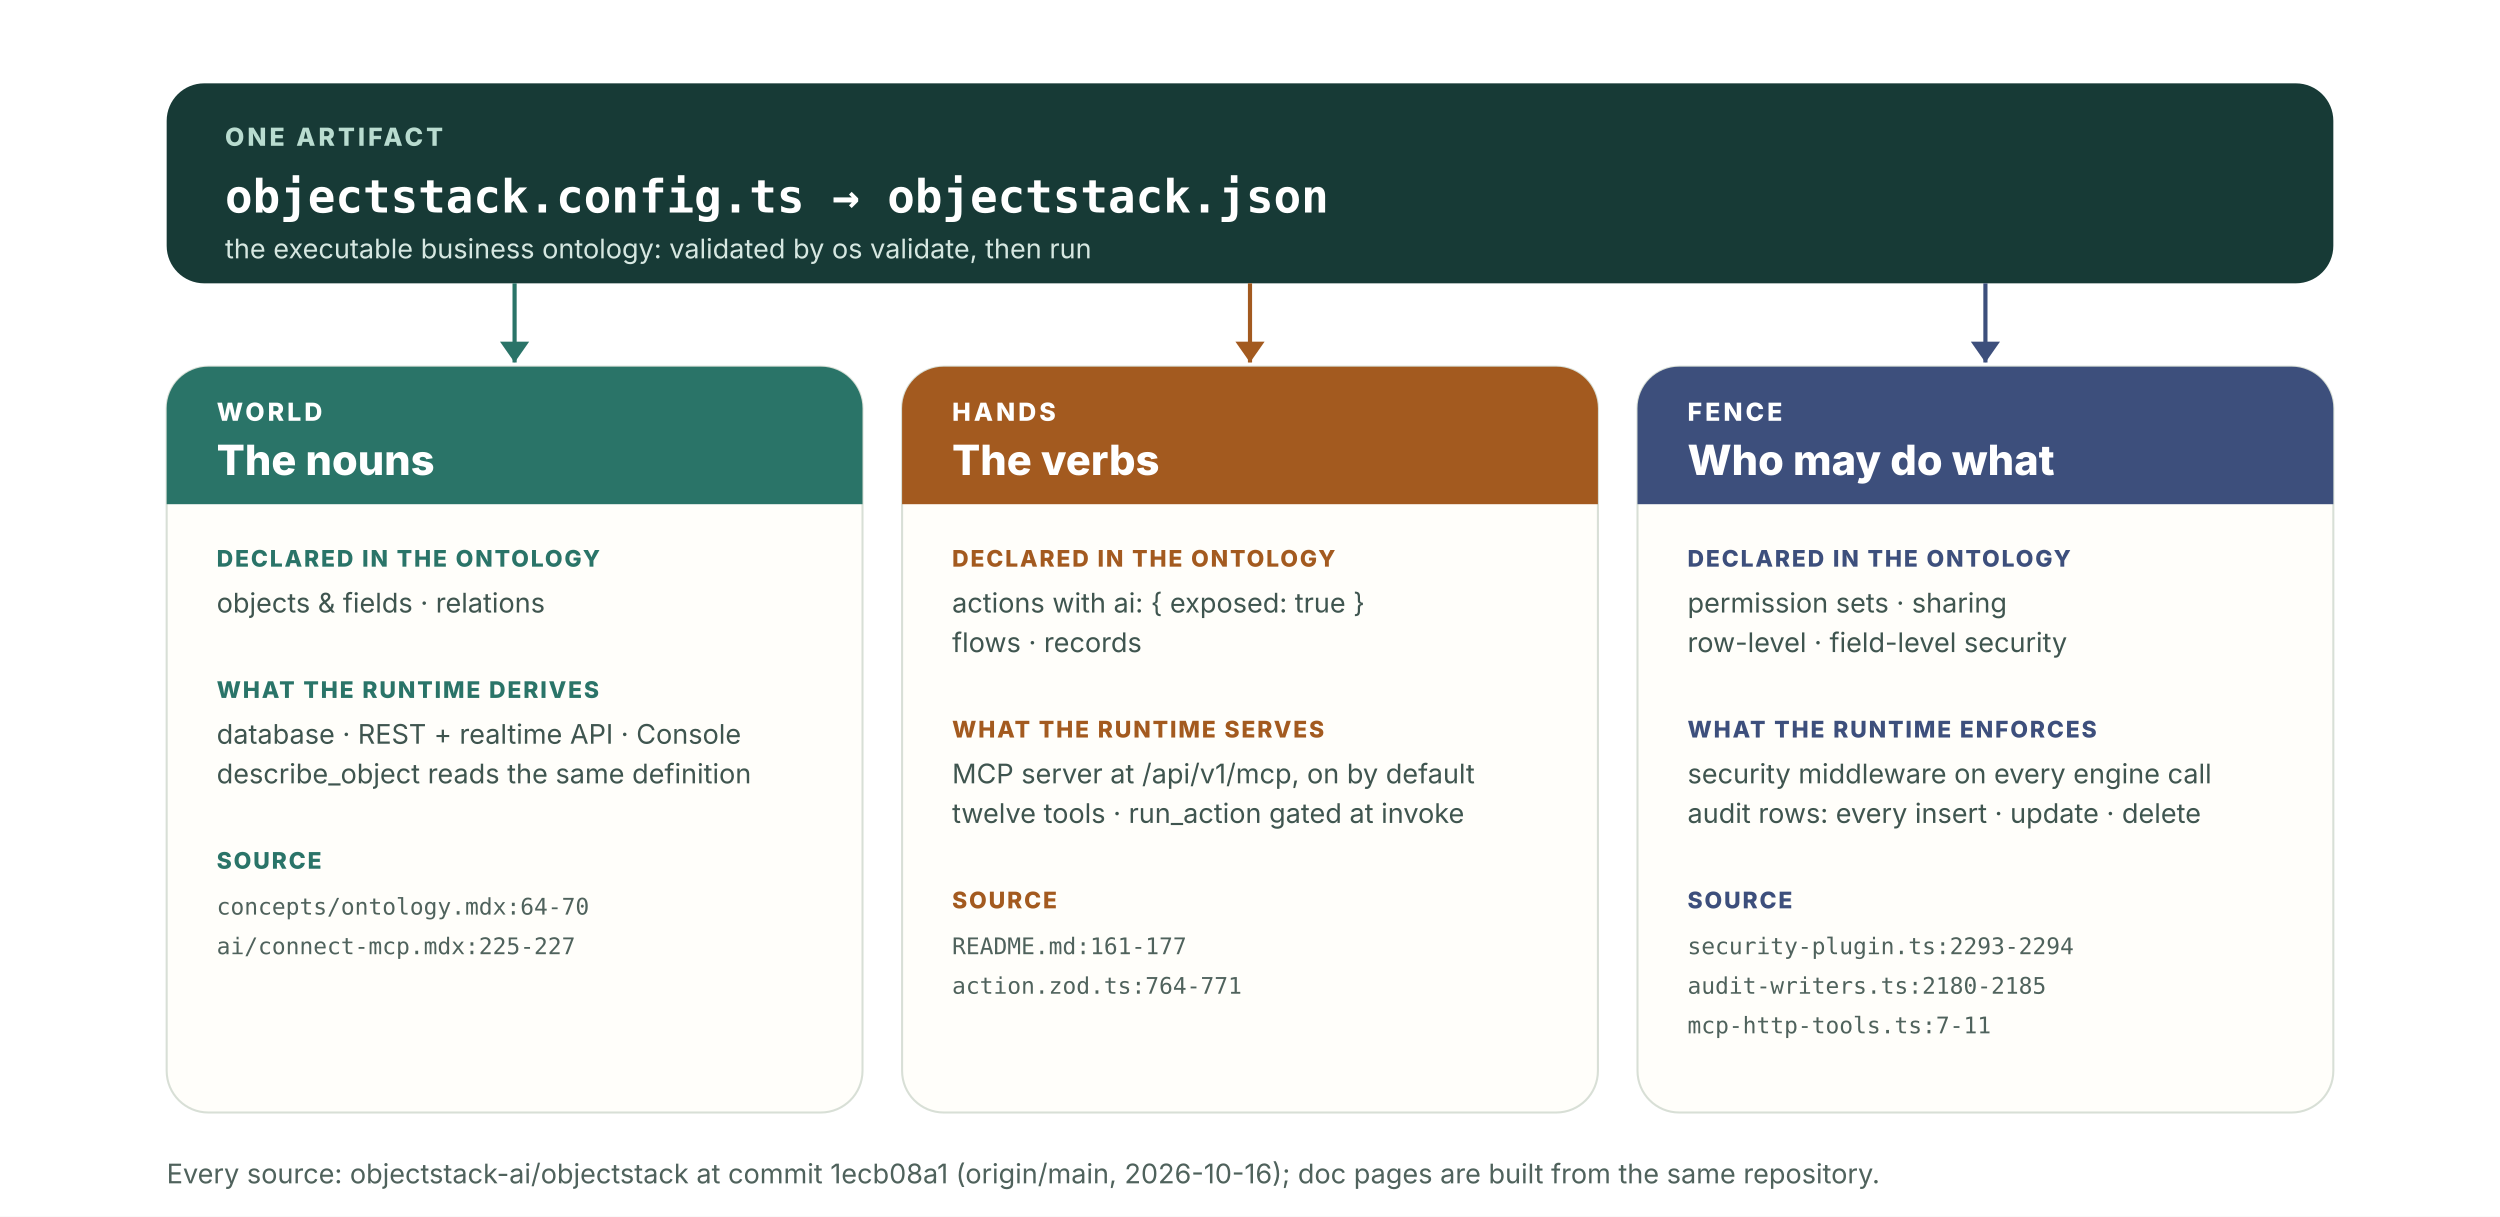
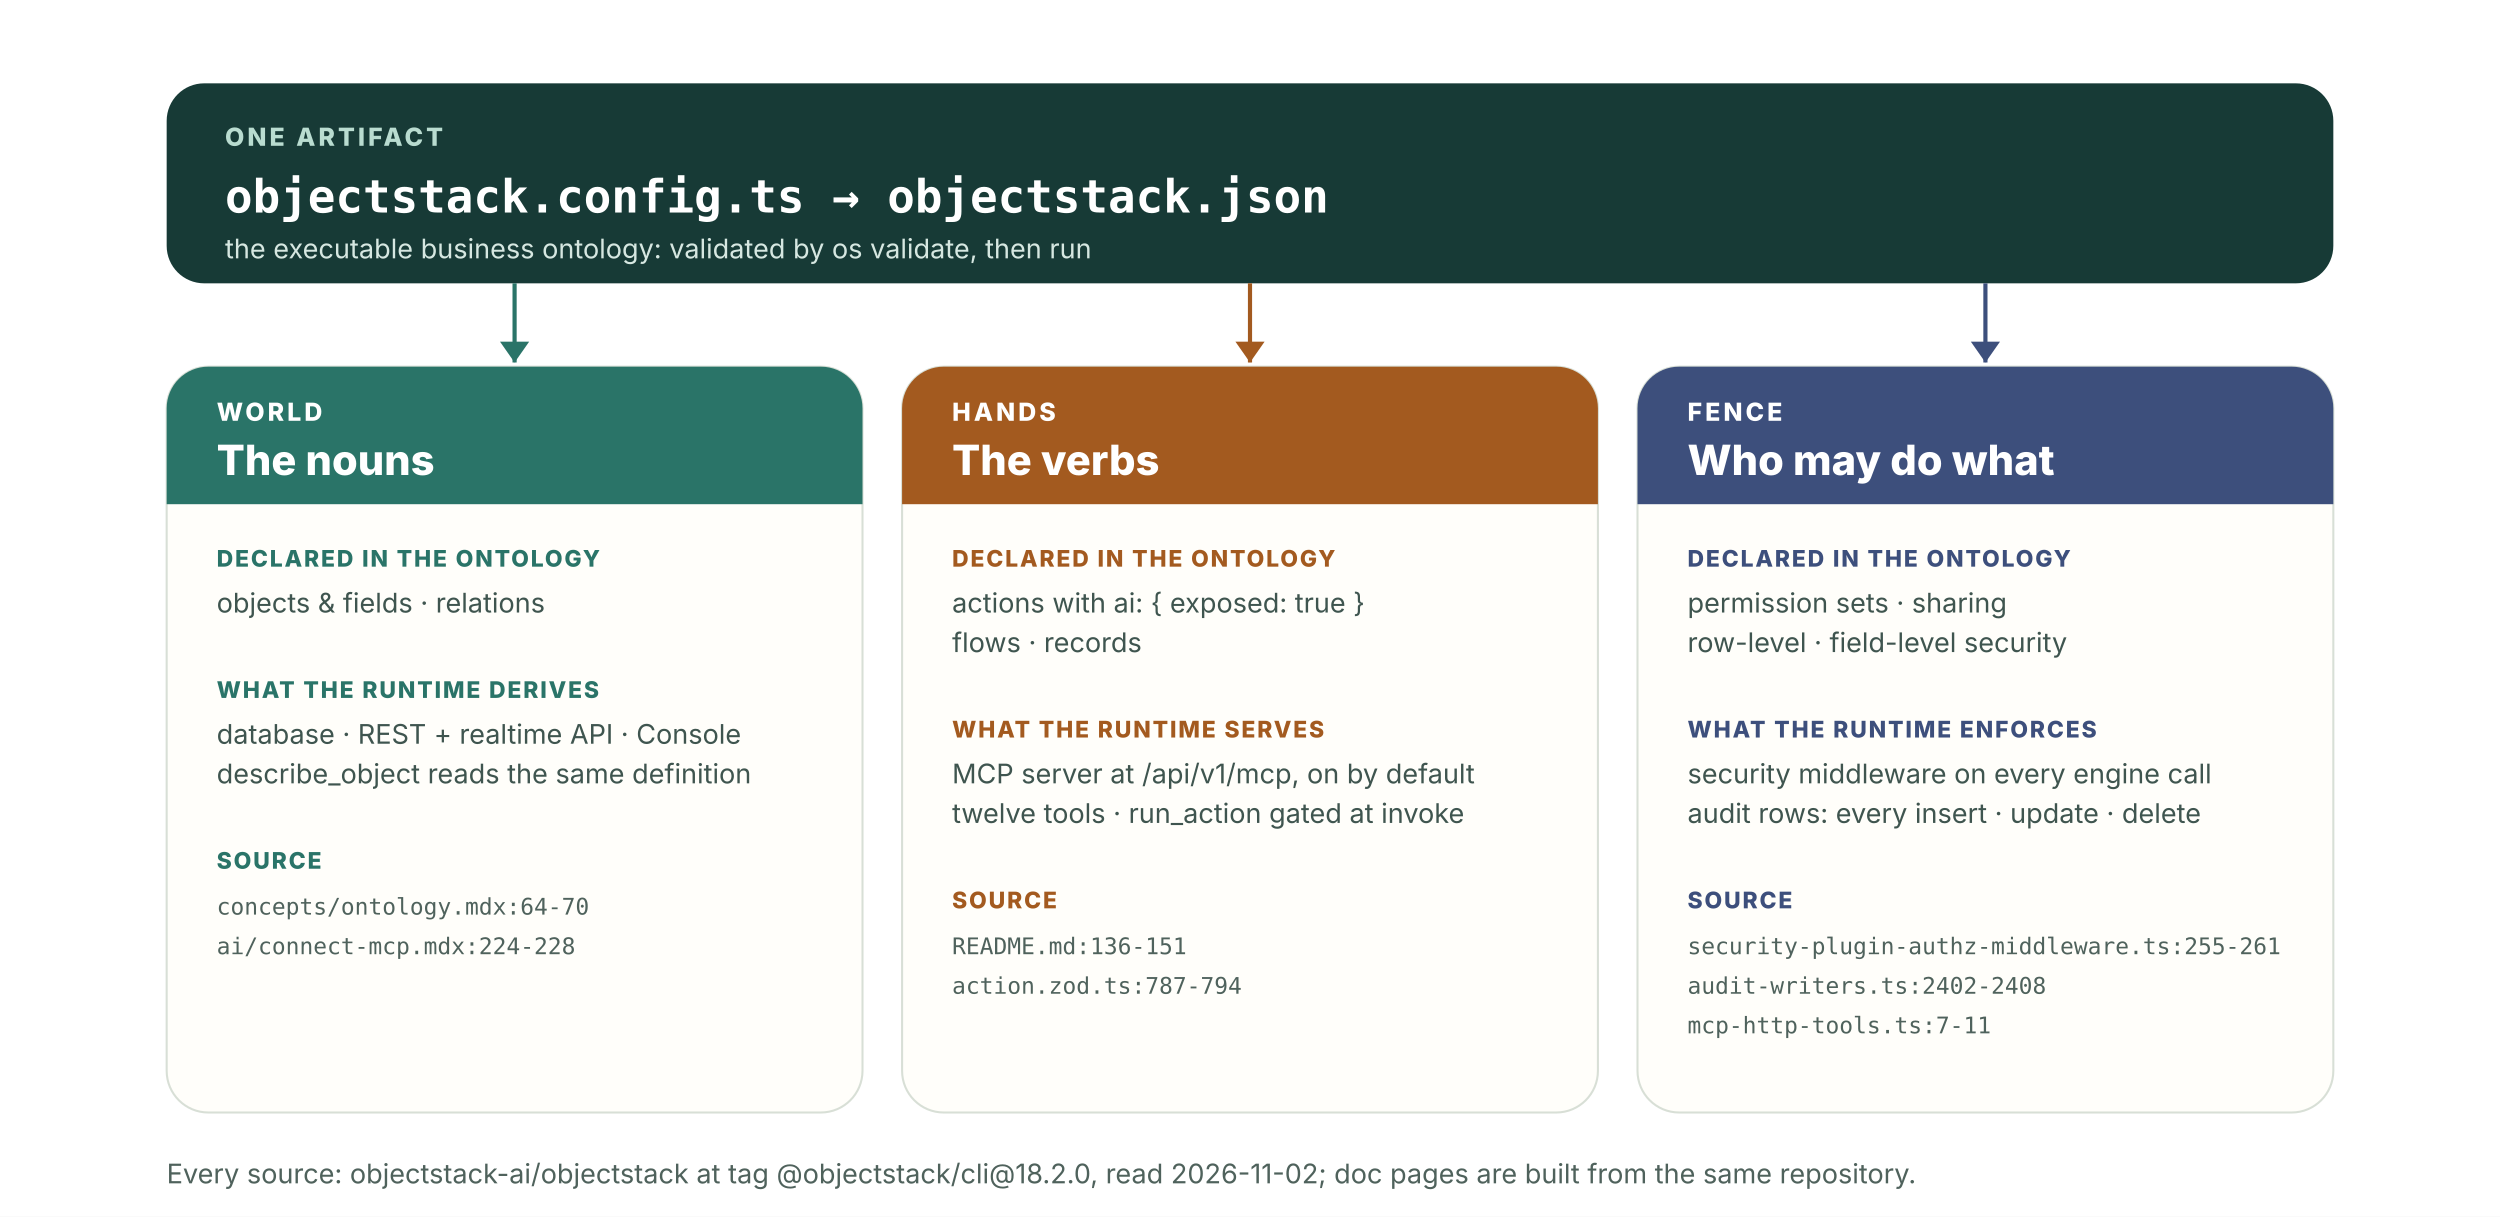
<svg xmlns="http://www.w3.org/2000/svg" viewBox="0 0 1200 584" role="img" aria-label="One executable business ontology, compiled from objectstack.config.ts into objectstack.json, supplies three things. World: objects and fields and relations are declared, and the runtime derives the database, the REST and realtime API, the Console UI and the describe_object tool from them. Hands: actions with ai exposed true, flows and records are declared, and the runtime serves an MCP server at /api/v1/mcp with twelve tools, run_action gated at invoke time. Fence: permission sets, row-level and field-level security and sharing are declared, and the runtime enforces them as security middleware on every engine call and writes audit rows on every insert, update and delete.">
  <defs>
    <style>
      text{font-family:-apple-system,BlinkMacSystemFont,"Segoe UI",sans-serif;fill:#173a36}
      .topKicker{font-size:12px;font-weight:780;letter-spacing:.12em;fill:#b9dcd0}
      .topMono{font-family:ui-monospace,Menlo,Consolas,monospace;font-size:22px;font-weight:600;fill:#ffffff}
      .topSmall{font-size:13px;fill:#d6e7e1}
      .colKicker{font-size:12px;font-weight:780;letter-spacing:.12em;fill:#ffffff}
      .colTitle{font-size:20px;font-weight:760;fill:#ffffff}
      .label{font-size:11px;font-weight:780;letter-spacing:.08em;fill:#2a7468}
      .body{font-size:13px;fill:#3f554f}
      .mono{font-family:ui-monospace,Menlo,Consolas,monospace;font-size:11px;fill:#4f625c}
      .foot{font-size:13px;fill:#4f625c}
    </style>
  </defs>
  <rect width="1200" height="584" fill="#ffffff" />
  <g transform="translate(80 40)">
    <rect width="1040" height="96" rx="18" fill="#173a36" />
    <text x="28" y="30" class="topKicker">ONE ARTIFACT</text>
    <text x="28" y="62" class="topMono">objectstack.config.ts → objectstack.json</text>
    <text x="28" y="84" class="topSmall">the executable business ontology: validated by os validate, then run</text>
  </g>
  <g transform="translate(80 176)">
    <rect width="334" height="358" rx="20" fill="#fffefa" stroke="#d8dfd6" />
    <path d="M20 0h294a20 20 0 0 1 20 20v46H0V20A20 20 0 0 1 20 0z" fill="#2a7468" />
    <text x="24" y="26" class="colKicker">WORLD</text>
    <text x="24" y="52" class="colTitle">The nouns</text>
    <text x="24" y="96" class="label" style="fill:#2a7468">DECLARED IN THE ONTOLOGY</text>
    <text x="24" y="118" class="body">objects &amp; fields · relations</text>
    <text x="24" y="159" class="label" style="fill:#2a7468">WHAT THE RUNTIME DERIVES</text>
    <text x="24" y="181" class="body">database · REST + realtime API · Console</text>
    <text x="24" y="200" class="body">describe_object reads the same definition</text>
    <text x="24" y="241" class="label" style="fill:#2a7468">SOURCE</text>
    <text x="24" y="263" class="mono">concepts/ontology.mdx:64-70</text>
-     <text x="24" y="282" class="mono">ai/connect-mcp.mdx:225-227</text>
+     <text x="24" y="282" class="mono">ai/connect-mcp.mdx:224-228</text>
  </g>
  <line x1="247" y1="136" x2="247" y2="174" stroke="#2a7468" stroke-width="2" />
  <path d="M240 164l7 10 7-10z" fill="#2a7468" />
  <g transform="translate(433 176)">
    <rect width="334" height="358" rx="20" fill="#fffefa" stroke="#d8dfd6" />
    <path d="M20 0h294a20 20 0 0 1 20 20v46H0V20A20 20 0 0 1 20 0z" fill="#a35a1f" />
    <text x="24" y="26" class="colKicker">HANDS</text>
    <text x="24" y="52" class="colTitle">The verbs</text>
    <text x="24" y="96" class="label" style="fill:#a35a1f">DECLARED IN THE ONTOLOGY</text>
    <text x="24" y="118" class="body">actions with ai: { exposed: true }</text>
    <text x="24" y="137" class="body">flows · records</text>
    <text x="24" y="178" class="label" style="fill:#a35a1f">WHAT THE RUNTIME SERVES</text>
    <text x="24" y="200" class="body">MCP server at /api/v1/mcp, on by default</text>
    <text x="24" y="219" class="body">twelve tools · run_action gated at invoke</text>
    <text x="24" y="260" class="label" style="fill:#a35a1f">SOURCE</text>
-     <text x="24" y="282" class="mono">README.md:161-177</text>
-     <text x="24" y="301" class="mono">action.zod.ts:764-771</text>
+     <text x="24" y="282" class="mono">README.md:136-151</text>
+     <text x="24" y="301" class="mono">action.zod.ts:787-794</text>
  </g>
  <line x1="600" y1="136" x2="600" y2="174" stroke="#a35a1f" stroke-width="2" />
  <path d="M593 164l7 10 7-10z" fill="#a35a1f" />
  <g transform="translate(786 176)">
    <rect width="334" height="358" rx="20" fill="#fffefa" stroke="#d8dfd6" />
    <path d="M20 0h294a20 20 0 0 1 20 20v46H0V20A20 20 0 0 1 20 0z" fill="#3d4f7c" />
    <text x="24" y="26" class="colKicker">FENCE</text>
    <text x="24" y="52" class="colTitle">Who may do what</text>
    <text x="24" y="96" class="label" style="fill:#3d4f7c">DECLARED IN THE ONTOLOGY</text>
    <text x="24" y="118" class="body">permission sets · sharing</text>
    <text x="24" y="137" class="body">row-level · field-level security</text>
    <text x="24" y="178" class="label" style="fill:#3d4f7c">WHAT THE RUNTIME ENFORCES</text>
    <text x="24" y="200" class="body">security middleware on every engine call</text>
    <text x="24" y="219" class="body">audit rows: every insert · update · delete</text>
    <text x="24" y="260" class="label" style="fill:#3d4f7c">SOURCE</text>
-     <text x="24" y="282" class="mono">security-plugin.ts:2293-2294</text>
-     <text x="24" y="301" class="mono">audit-writers.ts:2180-2185</text>
+     <text x="24" y="282" class="mono">security-plugin-authz-middleware.ts:255-261</text>
+     <text x="24" y="301" class="mono">audit-writers.ts:2402-2408</text>
    <text x="24" y="320" class="mono">mcp-http-tools.ts:7-11</text>
  </g>
  <line x1="953" y1="136" x2="953" y2="174" stroke="#3d4f7c" stroke-width="2" />
  <path d="M946 164l7 10 7-10z" fill="#3d4f7c" />
-   <text x="80" y="568" class="foot">Every source: objectstack-ai/objectstack at commit 1ecb08a1 (origin/main, 2026-10-16); doc pages are built from the same repository.</text>
+   <text x="80" y="568" class="foot">Every source: objectstack-ai/objectstack at tag @objectstack/cli@18.2.0, read 2026-11-02; doc pages are built from the same repository.</text>
</svg>
